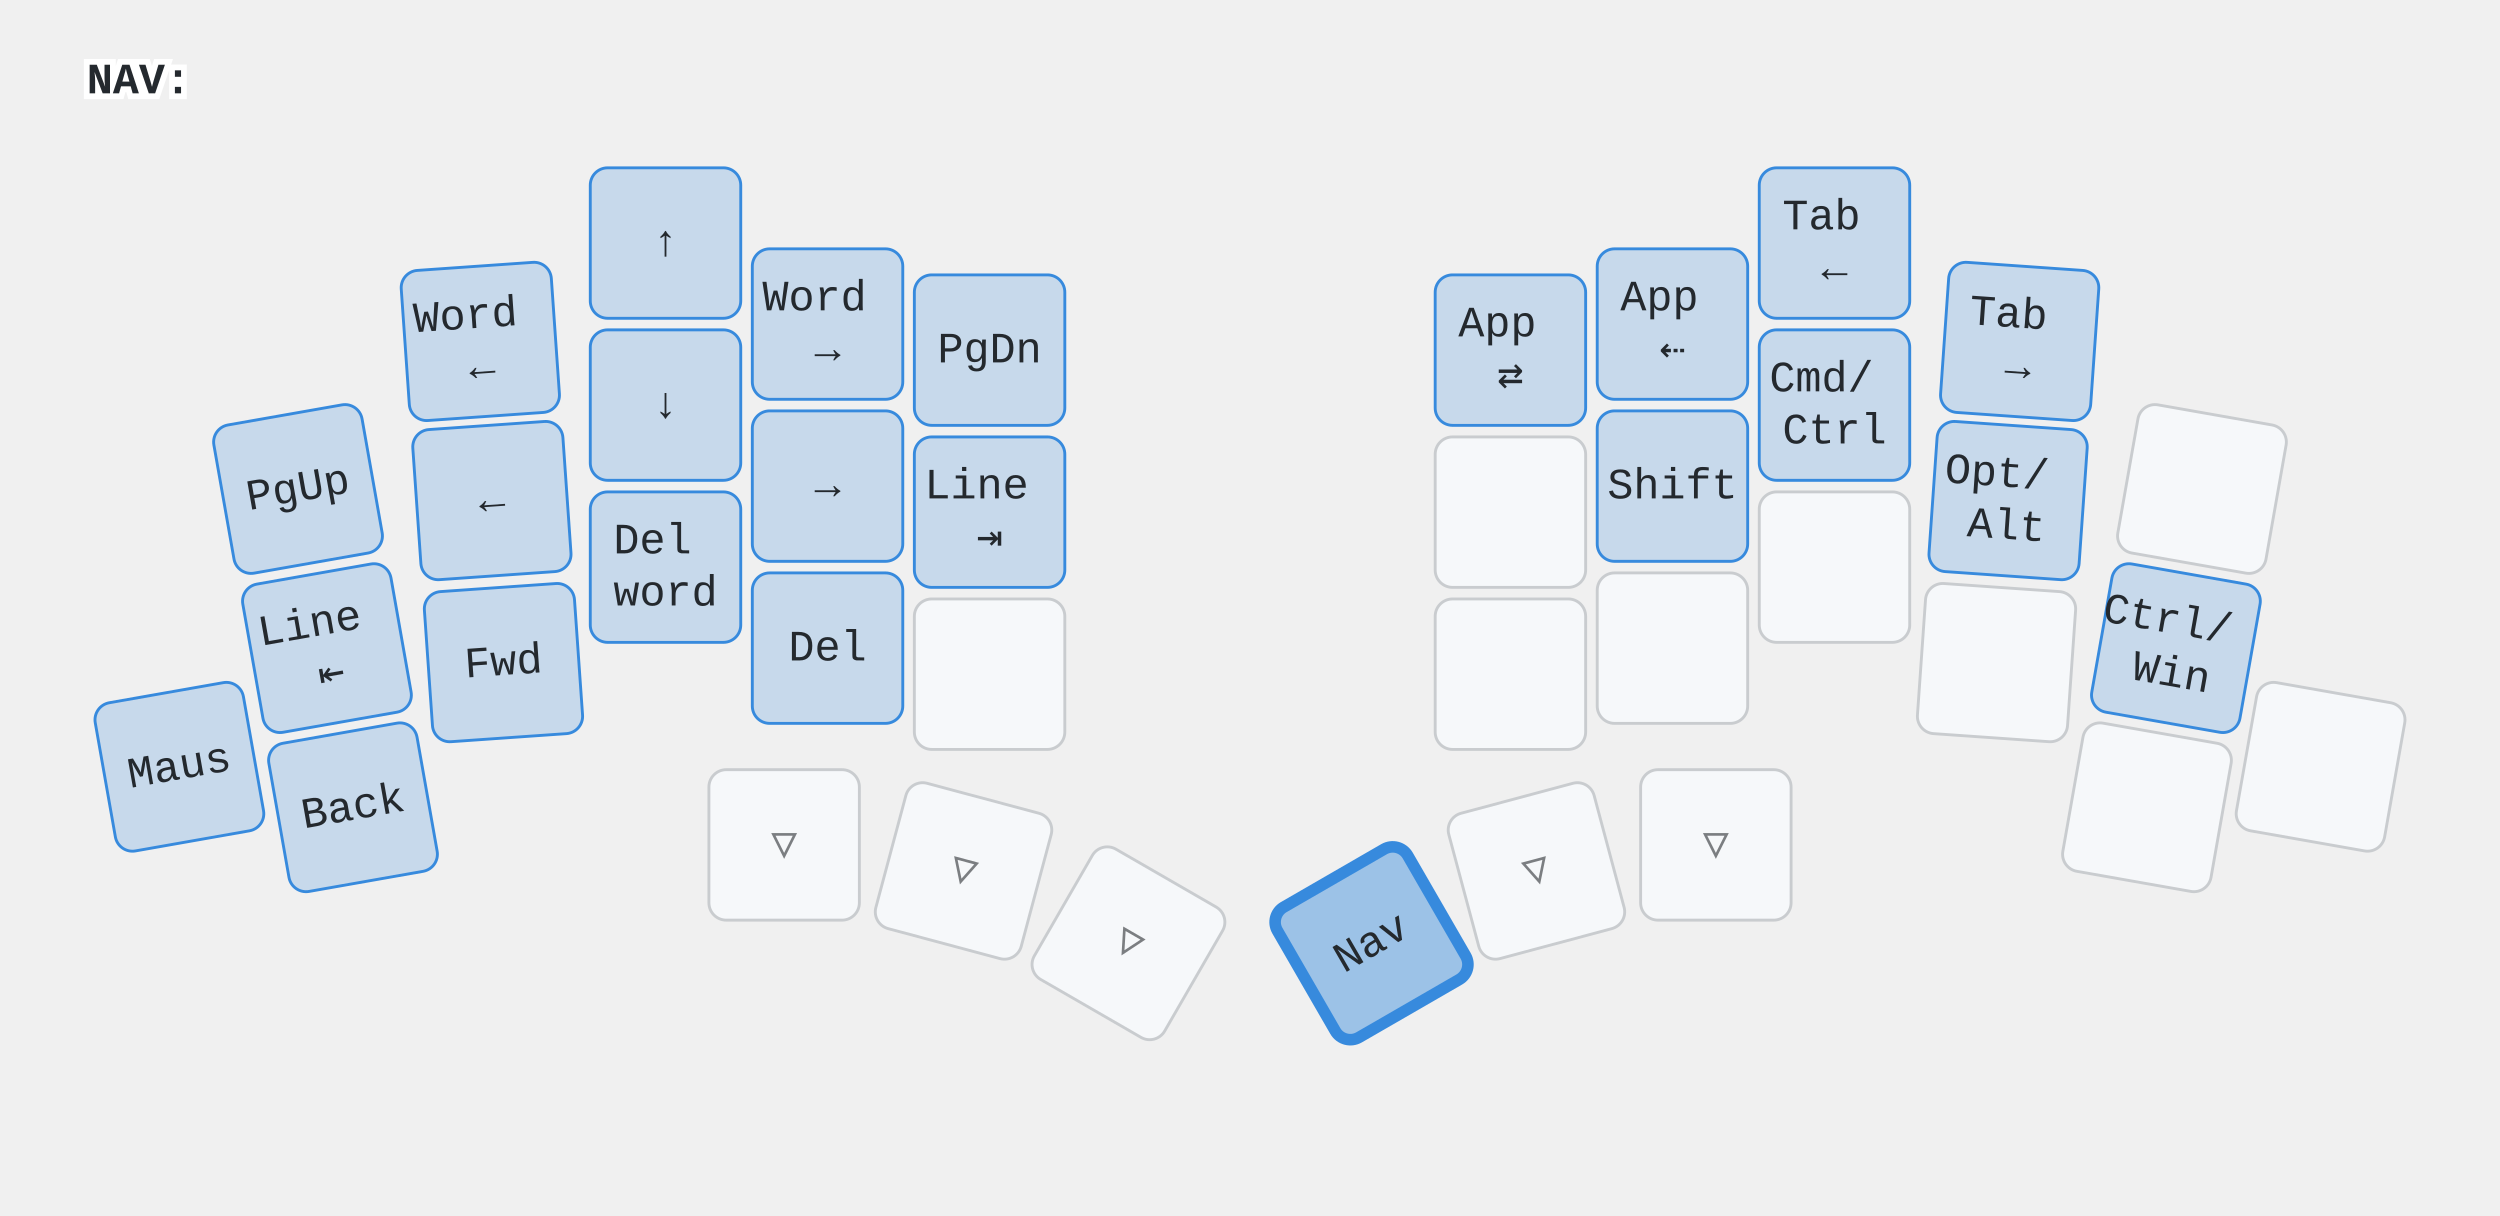
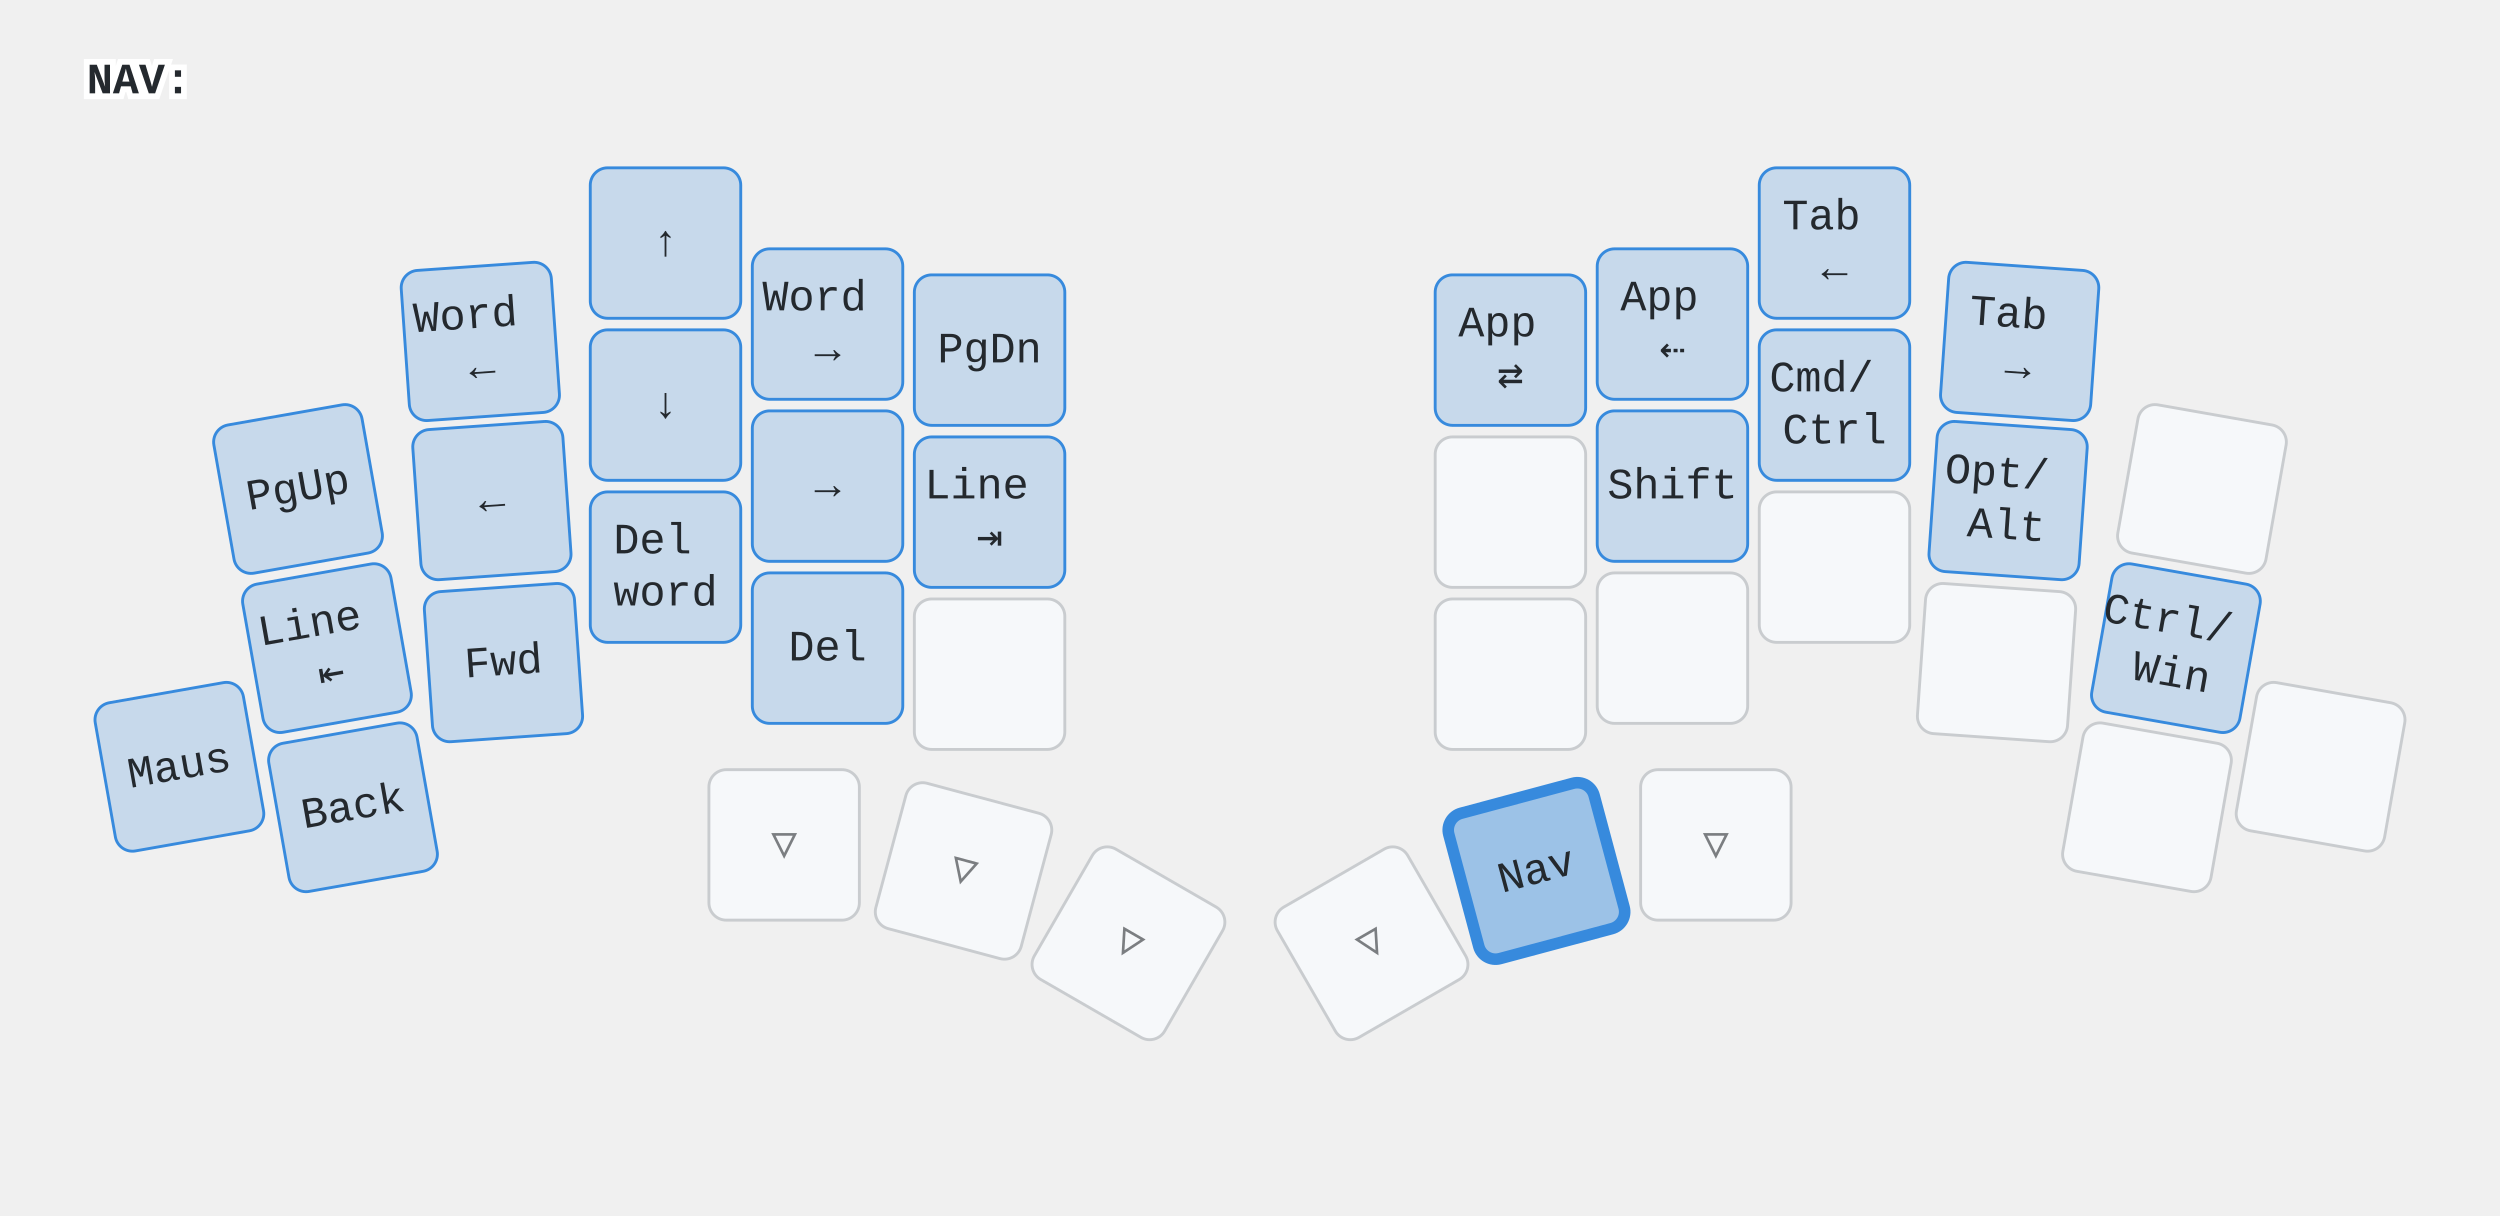
<svg xmlns="http://www.w3.org/2000/svg" width="1728" height="840" viewBox="0 0 864 420" class="keymap">
  <style>/* inherit to force styles through use tags */
svg path {
    fill: inherit;
}

/* font and background color specifications */
svg.keymap {
    font-family: SFMono-Regular,Consolas,Liberation Mono,Menlo,monospace;
    font-size: 14px;
    font-kerning: normal;
    text-rendering: optimizeLegibility;
    fill: #24292e;
}

/* default key styling */
rect.key {
    fill: #f6f8fa;
}

rect.key, rect.combo {
    stroke: #c9cccf;
    stroke-width: 1;
}

/* default key side styling, only used is draw_key_sides is set */
rect.side {
    filter: brightness(90%);
}

/* color accent for combo boxes */
rect.combo, rect.combo-separate {
    fill: #cdf;
}

/* color accent for held keys */
rect.held, rect.combo.held {
    fill: #fdd;
}

/* color accent for ghost (optional) keys */
rect.ghost, rect.combo.ghost {
    stroke-dasharray: 4, 4;
    stroke-width: 2;
}

text {
    text-anchor: middle;
    dominant-baseline: middle;
}

/* styling for layer labels */
text.label {
    font-weight: bold;
    text-anchor: start;
    stroke: white;
    stroke-width: 4;
    paint-order: stroke;
}

/* styling for optional footer */
text.footer {
    text-anchor: end;
    dominant-baseline: auto;
    stroke: white;
    stroke-width: 4;
    paint-order: stroke;
}

/* styling for combo tap, and key non-tap label text */
text.combo, text.hold, text.shifted, text.left, text.right {
    font-size: 11px;
}

text.hold {
    text-anchor: middle;
    dominant-baseline: auto;
}

text.shifted {
    text-anchor: middle;
    dominant-baseline: hanging;
}

text.left {
    text-anchor: start;
}

text.right {
    text-anchor: end;
}

text.layer-activator {
    text-decoration: underline;
}

/* styling for hold/shifted label text in combo box */
text.combo.hold, text.combo.shifted, text.combo.left, text.combo.right {
    font-size: 8px;
}

/* lighter symbol for transparent keys */
text.trans {
    fill: #7b7e81;
}

/* styling for combo dendrons */
path.combo {
    stroke-width: 1;
    stroke: gray;
    fill: none;
}

/* Start Tabler Icons Cleanup */
/* cannot use height/width with glyphs */
.icon-tabler &gt; path {
    fill: inherit;
    stroke: inherit;
    stroke-width: 2;
}
/* hide tabler's default box */
.icon-tabler &gt; path[stroke="none"][fill="none"] {
    visibility: hidden;
}
/* End Tabler Icons Cleanup */

@media (prefers-color-scheme: dark) {
svg.keymap { fill: #d1d6db; }
rect.key { fill: #3f4750; }
rect.key, rect.combo { stroke: #60666c; }
rect.combo, rect.combo-separate { fill: #1f3d7a; }
rect.held, rect.combo.held { fill: #854747; }
text.label, text.footer { stroke: black; }
text.trans { fill: #7e8184; }
path.combo { stroke: #7f7f7f; }

}

rect.key { stroke-width: 1; }
text { font-size: 15px; }
text.hold, text.shifted { font-size: 10px; }
rect.combo { fill: #7F77DD; fill-opacity: .35; stroke: #7F77DD; }

.layer-NAV rect.key.lay { fill: #378ADD; fill-opacity: .22; stroke: #378ADD; }
rect.key.trig-NAV { fill: #378ADD; fill-opacity: .45; stroke: #378ADD; }
rect.key.held.trig-NAV { stroke-width: 4; }

.layer-SYM rect.key.lay { fill: #1D9E75; fill-opacity: .22; stroke: #1D9E75; }
rect.key.trig-SYM { fill: #1D9E75; fill-opacity: .45; stroke: #1D9E75; }
rect.key.held.trig-SYM { stroke-width: 4; }

.layer-NUM rect.key.lay { fill: #BA7517; fill-opacity: .22; stroke: #BA7517; }
rect.key.trig-NUM { fill: #BA7517; fill-opacity: .45; stroke: #BA7517; }
rect.key.held.trig-NUM { stroke-width: 4; }

.layer-MOUSE rect.key.lay { fill: #D4537E; fill-opacity: .22; stroke: #D4537E; }
rect.key.trig-MOUSE { fill: #D4537E; fill-opacity: .45; stroke: #D4537E; }
rect.key.held.trig-MOUSE { stroke-width: 4; }

.layer-SYS rect.key.lay { fill: #888780; fill-opacity: .22; stroke: #888780; }
rect.key.trig-SYS { fill: #888780; fill-opacity: .45; stroke: #888780; }
rect.key.held.trig-SYS { stroke-width: 4; }
</style>
  <g transform="translate(30, 0)" class="layer-NAV">
    <text x="0" y="28" class="label" id="NAV">NAV:</text>
    <g transform="translate(0, 56)">
      <g transform="translate(73, 113) rotate(-10.0)" class="key lay keypos-0">
        <rect rx="6" ry="6" x="-26" y="-26" width="52" height="52" class="key lay" />
        <text x="0" y="0" class="key lay tap">PgUp</text>
      </g>
      <g transform="translate(136, 62) rotate(-4.0)" class="key lay keypos-1">
        <rect rx="6" ry="6" x="-26" y="-26" width="52" height="52" class="key lay" />
        <text x="0" y="0" class="key lay tap">
          <tspan x="0" dy="-0.6em">Word</tspan>
          <tspan x="0" dy="1.2em">←</tspan>
        </text>
      </g>
      <g transform="translate(200, 28)" class="key lay keypos-2">
        <rect rx="6" ry="6" x="-26" y="-26" width="52" height="52" class="key lay" />
        <text x="0" y="0" class="key lay tap">↑</text>
      </g>
      <g transform="translate(256, 56)" class="key lay keypos-3">
        <rect rx="6" ry="6" x="-26" y="-26" width="52" height="52" class="key lay" />
        <text x="0" y="0" class="key lay tap">
          <tspan x="0" dy="-0.6em">Word</tspan>
          <tspan x="0" dy="1.2em">→</tspan>
        </text>
      </g>
      <g transform="translate(312, 65)" class="key lay keypos-4">
        <rect rx="6" ry="6" x="-26" y="-26" width="52" height="52" class="key lay" />
        <text x="0" y="0" class="key lay tap">PgDn</text>
      </g>
      <g transform="translate(492, 65)" class="key lay keypos-5">
        <rect rx="6" ry="6" x="-26" y="-26" width="52" height="52" class="key lay" />
        <text x="0" y="0" class="key lay tap">
          <tspan x="0" dy="-0.6em">App</tspan>
          <tspan x="0" dy="1.2em">⇄</tspan>
        </text>
      </g>
      <g transform="translate(548, 56)" class="key lay keypos-6">
        <rect rx="6" ry="6" x="-26" y="-26" width="52" height="52" class="key lay" />
        <text x="0" y="0" class="key lay tap">
          <tspan x="0" dy="-0.6em">App</tspan>
          <tspan x="0" dy="1.2em">⇠</tspan>
        </text>
      </g>
      <g transform="translate(604, 28)" class="key lay keypos-7">
        <rect rx="6" ry="6" x="-26" y="-26" width="52" height="52" class="key lay" />
        <text x="0" y="0" class="key lay tap">
          <tspan x="0" dy="-0.6em">Tab</tspan>
          <tspan x="0" dy="1.2em">←</tspan>
        </text>
      </g>
      <g transform="translate(668, 62) rotate(4.0)" class="key lay keypos-8">
        <rect rx="6" ry="6" x="-26" y="-26" width="52" height="52" class="key lay" />
        <text x="0" y="0" class="key lay tap">
          <tspan x="0" dy="-0.6em">Tab</tspan>
          <tspan x="0" dy="1.2em">→</tspan>
        </text>
      </g>
      <g transform="translate(731, 113) rotate(10.0)" class="key keypos-9">
        <rect rx="6" ry="6" x="-26" y="-26" width="52" height="52" class="key" />
      </g>
      <g transform="translate(83, 168) rotate(-10.0)" class="key lay keypos-10">
        <rect rx="6" ry="6" x="-26" y="-26" width="52" height="52" class="key lay" />
        <text x="0" y="0" class="key lay tap">
          <tspan x="0" dy="-0.6em">Line</tspan>
          <tspan x="0" dy="1.2em">⇤</tspan>
        </text>
      </g>
      <g transform="translate(140, 117) rotate(-4.0)" class="key lay keypos-11">
        <rect rx="6" ry="6" x="-26" y="-26" width="52" height="52" class="key lay" />
        <text x="0" y="0" class="key lay tap">←</text>
      </g>
      <g transform="translate(200, 84)" class="key lay keypos-12">
        <rect rx="6" ry="6" x="-26" y="-26" width="52" height="52" class="key lay" />
        <text x="0" y="0" class="key lay tap">↓</text>
      </g>
      <g transform="translate(256, 112)" class="key lay keypos-13">
        <rect rx="6" ry="6" x="-26" y="-26" width="52" height="52" class="key lay" />
        <text x="0" y="0" class="key lay tap">→</text>
      </g>
      <g transform="translate(312, 121)" class="key lay keypos-14">
        <rect rx="6" ry="6" x="-26" y="-26" width="52" height="52" class="key lay" />
        <text x="0" y="0" class="key lay tap">
          <tspan x="0" dy="-0.6em">Line</tspan>
          <tspan x="0" dy="1.2em">⇥</tspan>
        </text>
      </g>
      <g transform="translate(492, 121)" class="key keypos-15">
        <rect rx="6" ry="6" x="-26" y="-26" width="52" height="52" class="key" />
      </g>
      <g transform="translate(548, 112)" class="key lay keypos-16">
        <rect rx="6" ry="6" x="-26" y="-26" width="52" height="52" class="key lay" />
        <text x="0" y="0" class="key lay tap">Shift</text>
      </g>
      <g transform="translate(604, 84)" class="key lay keypos-17">
        <rect rx="6" ry="6" x="-26" y="-26" width="52" height="52" class="key lay" />
        <text x="0" y="0" class="key lay tap">
          <tspan x="0" dy="-0.6em">Cmd/</tspan>
          <tspan x="0" dy="1.2em">Ctrl</tspan>
        </text>
      </g>
      <g transform="translate(664, 117) rotate(4.0)" class="key lay keypos-18">
        <rect rx="6" ry="6" x="-26" y="-26" width="52" height="52" class="key lay" />
        <text x="0" y="0" class="key lay tap">
          <tspan x="0" dy="-0.6em">Opt/</tspan>
          <tspan x="0" dy="1.2em">Alt</tspan>
        </text>
      </g>
      <g transform="translate(722, 168) rotate(10.0)" class="key lay keypos-19">
        <rect rx="6" ry="6" x="-26" y="-26" width="52" height="52" class="key lay" />
        <text x="0" y="0" class="key lay tap">
          <tspan x="0" dy="-0.6em">Ctrl/</tspan>
          <tspan x="0" dy="1.2em">Win</tspan>
        </text>
      </g>
      <g transform="translate(32, 209) rotate(-10.0)" class="key lay keypos-20">
        <rect rx="6" ry="6" x="-26" y="-26" width="52" height="52" class="key lay" />
        <text x="0" y="0" class="key lay tap">Maus</text>
      </g>
      <g transform="translate(92, 223) rotate(-10.0)" class="key lay keypos-21">
        <rect rx="6" ry="6" x="-26" y="-26" width="52" height="52" class="key lay" />
        <text x="0" y="0" class="key lay tap">Back</text>
      </g>
      <g transform="translate(144, 173) rotate(-4.0)" class="key lay keypos-22">
        <rect rx="6" ry="6" x="-26" y="-26" width="52" height="52" class="key lay" />
        <text x="0" y="0" class="key lay tap">Fwd</text>
      </g>
      <g transform="translate(200, 140)" class="key lay keypos-23">
        <rect rx="6" ry="6" x="-26" y="-26" width="52" height="52" class="key lay" />
        <text x="0" y="0" class="key lay tap">
          <tspan x="0" dy="-0.6em">Del</tspan>
          <tspan x="0" dy="1.2em">word</tspan>
        </text>
      </g>
      <g transform="translate(256, 168)" class="key lay keypos-24">
        <rect rx="6" ry="6" x="-26" y="-26" width="52" height="52" class="key lay" />
        <text x="0" y="0" class="key lay tap">Del</text>
      </g>
      <g transform="translate(312, 177)" class="key keypos-25">
        <rect rx="6" ry="6" x="-26" y="-26" width="52" height="52" class="key" />
      </g>
      <g transform="translate(492, 177)" class="key keypos-26">
        <rect rx="6" ry="6" x="-26" y="-26" width="52" height="52" class="key" />
      </g>
      <g transform="translate(548, 168)" class="key keypos-27">
        <rect rx="6" ry="6" x="-26" y="-26" width="52" height="52" class="key" />
      </g>
      <g transform="translate(604, 140)" class="key keypos-28">
        <rect rx="6" ry="6" x="-26" y="-26" width="52" height="52" class="key" />
      </g>
      <g transform="translate(660, 173) rotate(4.0)" class="key keypos-29">
        <rect rx="6" ry="6" x="-26" y="-26" width="52" height="52" class="key" />
      </g>
      <g transform="translate(712, 223) rotate(10.0)" class="key keypos-30">
        <rect rx="6" ry="6" x="-26" y="-26" width="52" height="52" class="key" />
      </g>
      <g transform="translate(772, 209) rotate(10.0)" class="key keypos-31">
        <rect rx="6" ry="6" x="-26" y="-26" width="52" height="52" class="key" />
      </g>
      <g transform="translate(241, 236)" class="key trans keypos-32">
        <rect rx="6" ry="6" x="-26" y="-26" width="52" height="52" class="key trans" />
        <text x="0" y="0" class="key trans tap">▽</text>
      </g>
      <g transform="translate(303, 245) rotate(15.0)" class="key trans keypos-33">
        <rect rx="6" ry="6" x="-26" y="-26" width="52" height="52" class="key trans" />
        <text x="0" y="0" class="key trans tap">▽</text>
      </g>
      <g transform="translate(360, 270) rotate(30.0)" class="key trans keypos-34">
        <rect rx="6" ry="6" x="-26" y="-26" width="52" height="52" class="key trans" />
        <text x="0" y="0" class="key trans tap">▽</text>
      </g>
-       <g transform="translate(444, 270) rotate(-30.0)" class="key held trig-NAV keypos-35">
+       <g transform="translate(444, 270) rotate(-30.0)" class="key trans keypos-35">
+         <rect rx="6" ry="6" x="-26" y="-26" width="52" height="52" class="key trans" />
+         <text x="0" y="0" class="key trans tap">▽</text>
+       </g>
+       <g transform="translate(501, 245) rotate(-15.0)" class="key held trig-NAV keypos-36">
        <rect rx="6" ry="6" x="-26" y="-26" width="52" height="52" class="key held trig-NAV" />
        <text x="0" y="0" class="key held trig-NAV tap">Nav</text>
-       </g>
-       <g transform="translate(501, 245) rotate(-15.0)" class="key trans keypos-36">
-         <rect rx="6" ry="6" x="-26" y="-26" width="52" height="52" class="key trans" />
-         <text x="0" y="0" class="key trans tap">▽</text>
      </g>
      <g transform="translate(563, 236)" class="key trans keypos-37">
        <rect rx="6" ry="6" x="-26" y="-26" width="52" height="52" class="key trans" />
        <text x="0" y="0" class="key trans tap">▽</text>
      </g>
    </g>
  </g>
</svg>
